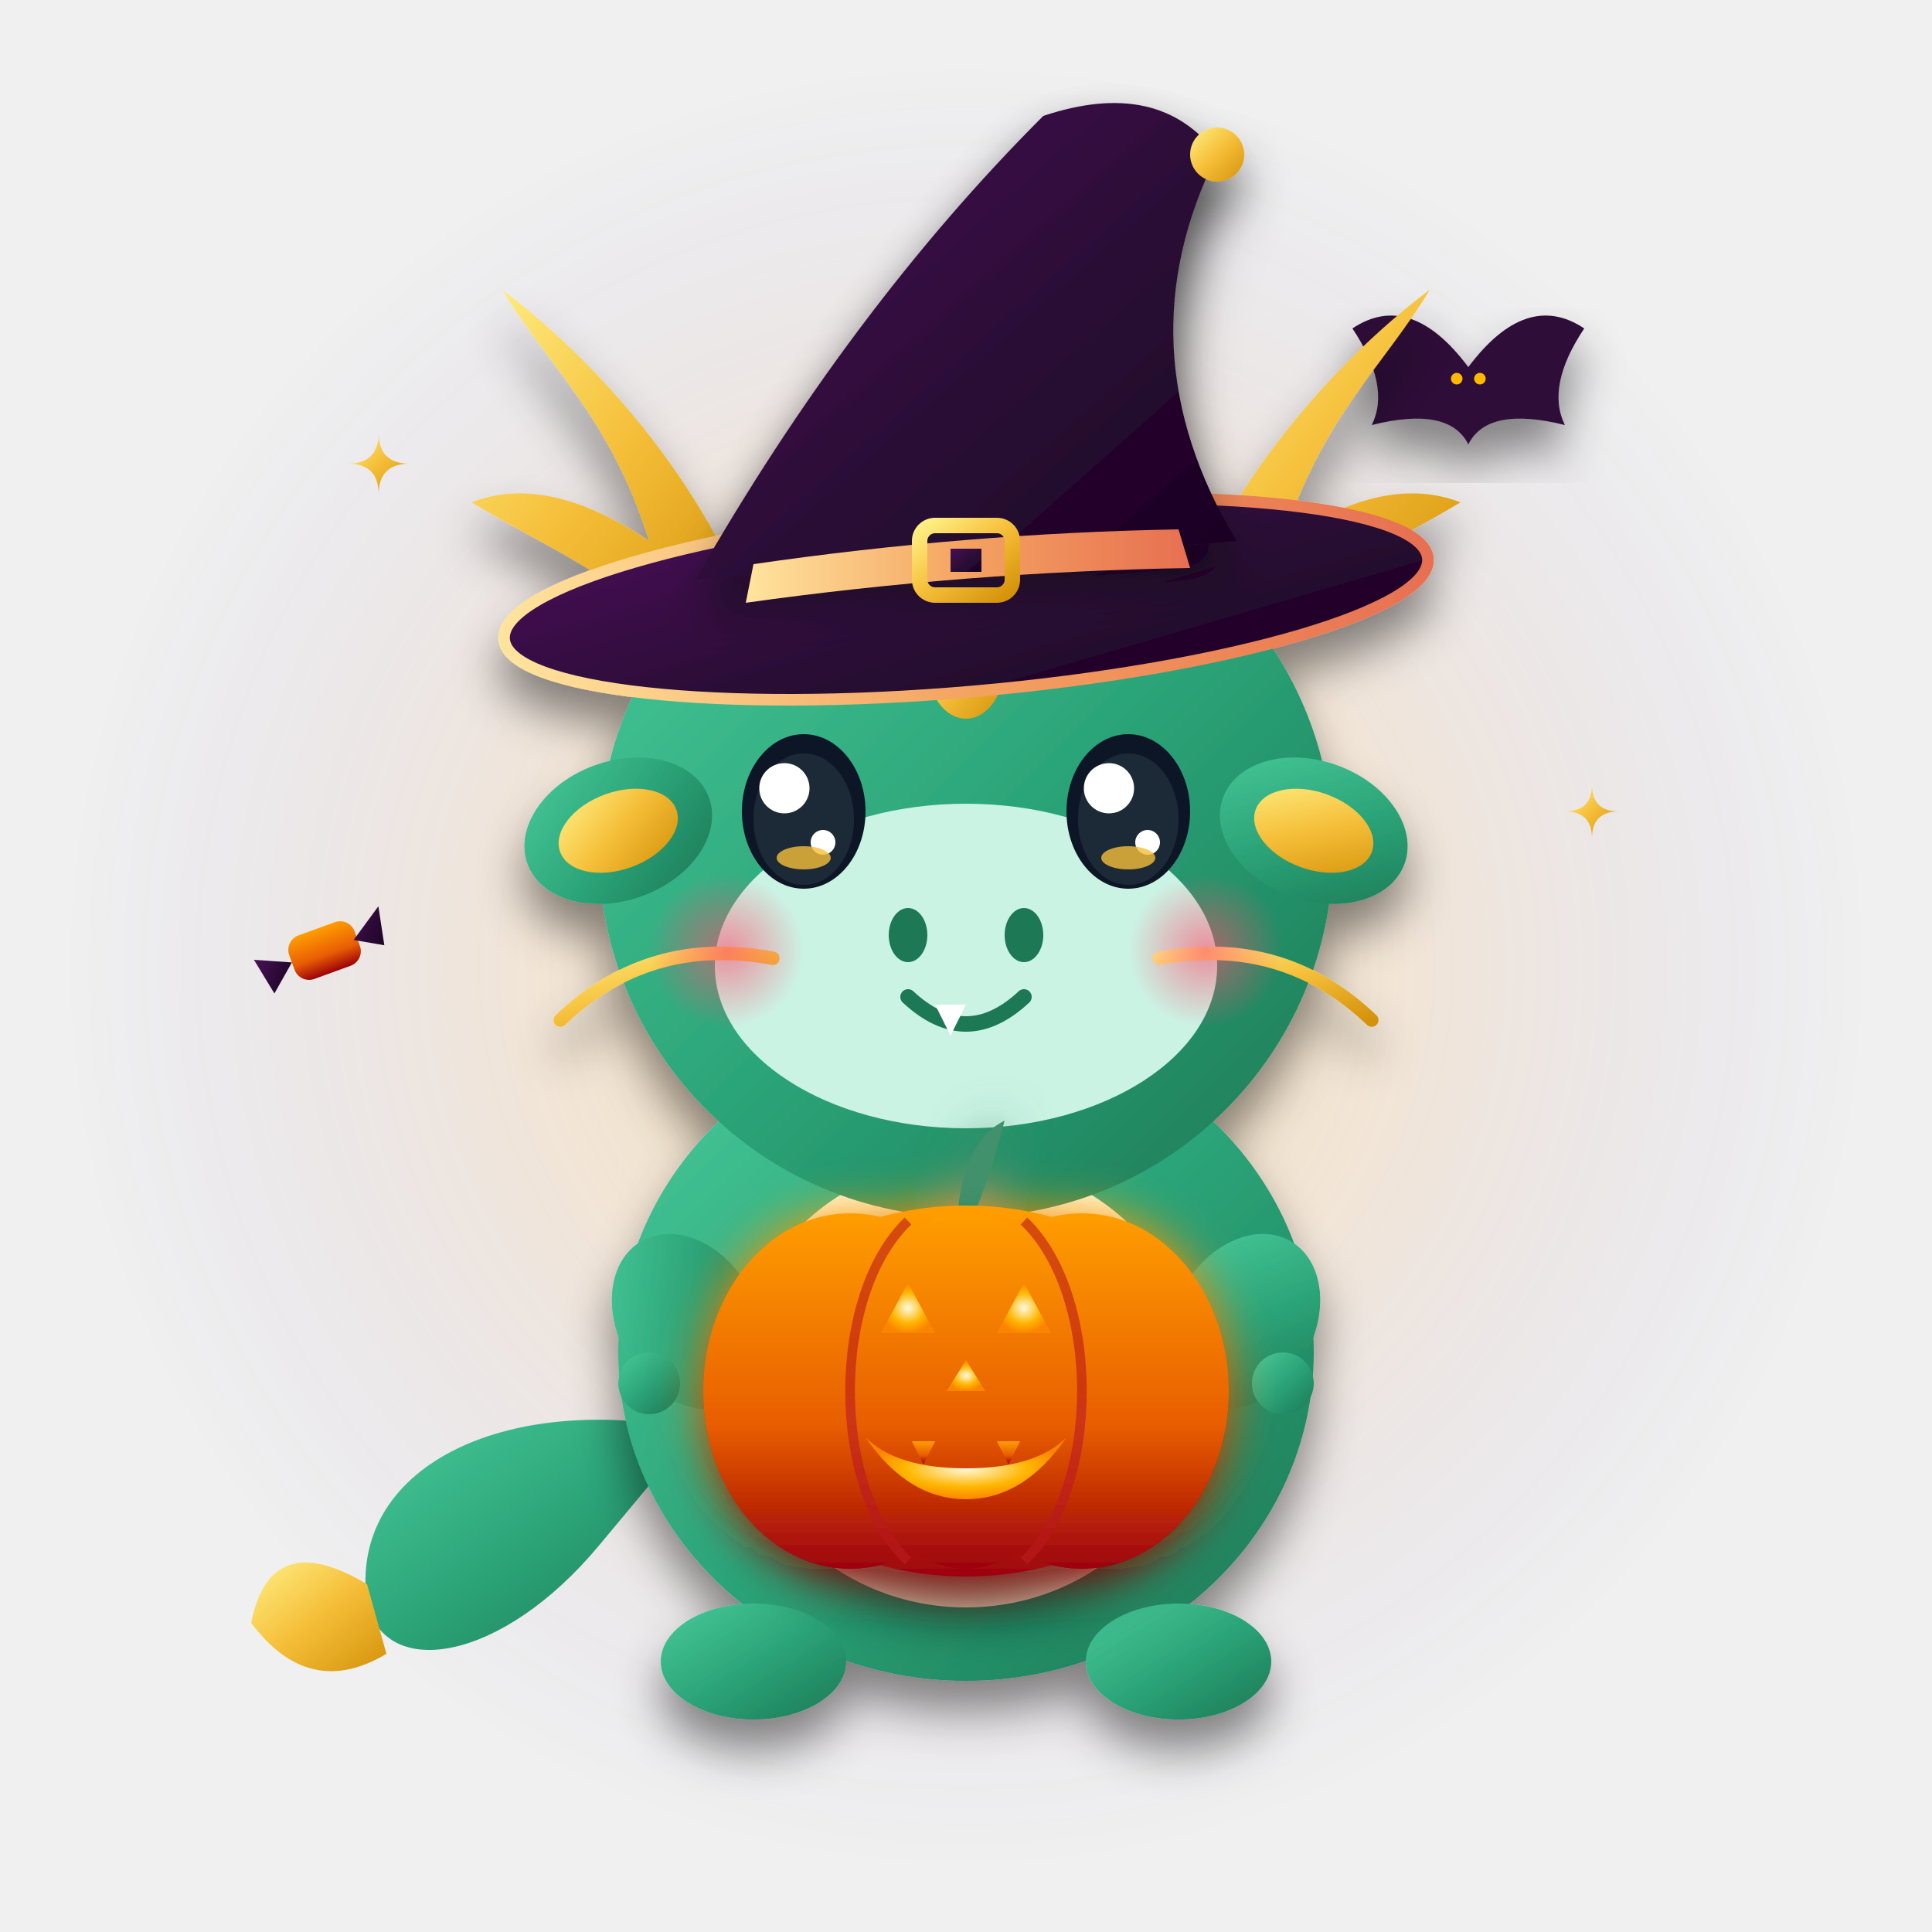
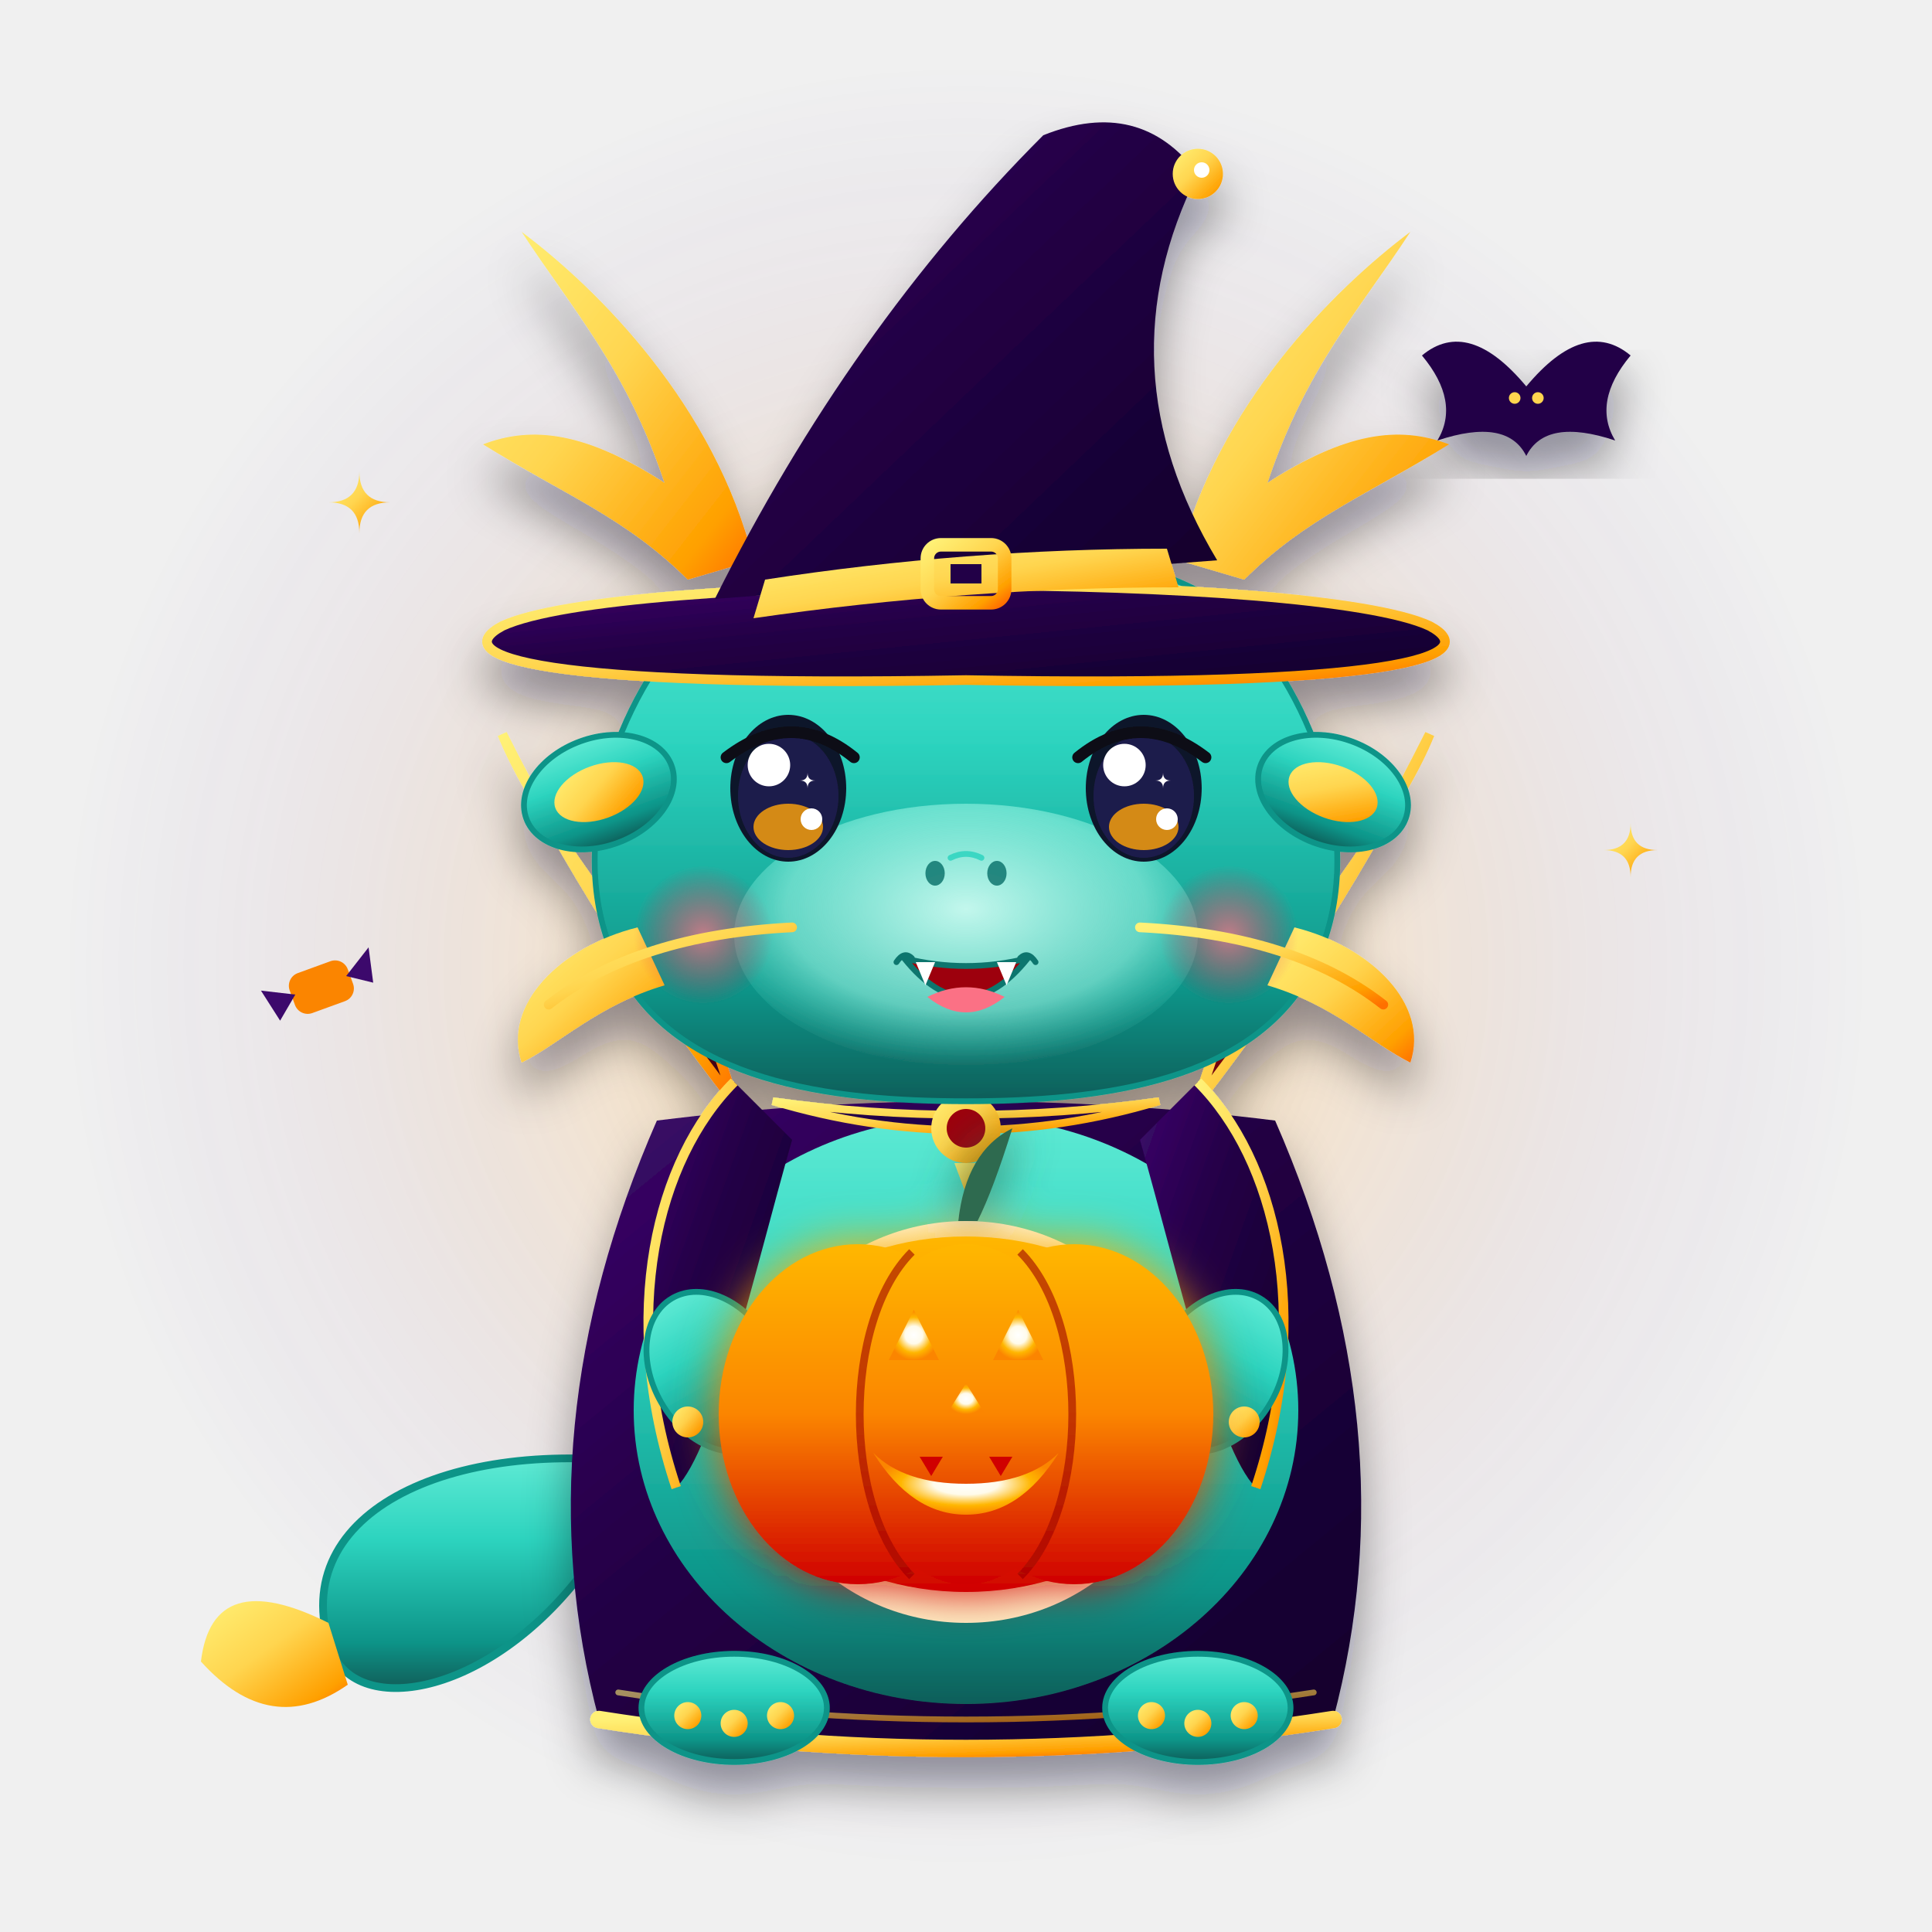
<svg xmlns="http://www.w3.org/2000/svg" viewBox="0 0 500 500" width="100%" height="100%">
  <defs>
-     <radialGradient id="halloweenMoonGlow" cx="50%" cy="50%" r="50%">
-       <stop offset="0%" stop-color="#ffb703" stop-opacity="0.25" />
-       <stop offset="50%" stop-color="#fb8500" stop-opacity="0.1" />
+     <radialGradient id="halMoonGlow" cx="50%" cy="50%" r="50%">
+       <stop offset="0%" stop-color="#ffb703" stop-opacity="0.3" />
+       <stop offset="45%" stop-color="#fb8500" stop-opacity="0.12" />
      <stop offset="100%" stop-color="#3a0ca3" stop-opacity="0" />
    </radialGradient>
-     <linearGradient id="witchPurple" x1="0%" y1="0%" x2="100%" y2="100%">
-       <stop offset="0%" stop-color="#4a1259" />
-       <stop offset="50%" stop-color="#2d0a38" />
-       <stop offset="100%" stop-color="#190321" />
-     </linearGradient>
-     <linearGradient id="dragonJade" x1="0%" y1="0%" x2="100%" y2="100%">
-       <stop offset="0%" stop-color="#48ca9b" />
-       <stop offset="50%" stop-color="#2ca579" />
-       <stop offset="100%" stop-color="#1b7855" />
-     </linearGradient>
-     <linearGradient id="dragonGold" x1="0%" y1="0%" x2="100%" y2="100%">
-       <stop offset="0%" stop-color="#fff085" />
-       <stop offset="50%" stop-color="#f5be38" />
-       <stop offset="100%" stop-color="#d4920a" />
-     </linearGradient>
+     <linearGradient id="capeOuter" x1="0%" y1="0%" x2="100%" y2="100%">
+       <stop offset="0%" stop-color="#3c096c" />
+       <stop offset="40%" stop-color="#240046" />
+       <stop offset="100%" stop-color="#10002b" />
+     </linearGradient>
+     <linearGradient id="capeInner" x1="0%" y1="0%" x2="100%" y2="100%">
+       <stop offset="0%" stop-color="#9d0208" />
+       <stop offset="60%" stop-color="#6a040f" />
+       <stop offset="100%" stop-color="#370617" />
+     </linearGradient>
+     <linearGradient id="royalGold" x1="0%" y1="0%" x2="100%" y2="100%">
+       <stop offset="0%" stop-color="#fff176" />
+       <stop offset="45%" stop-color="#ffd54f" />
+       <stop offset="85%" stop-color="#ffa000" />
+       <stop offset="100%" stop-color="#ff6f00" />
+     </linearGradient>
+     <linearGradient id="dragonSkin" x1="0%" y1="0%" x2="0%" y2="100%">
+       <stop offset="0%" stop-color="#5eead4" />
+       <stop offset="35%" stop-color="#2dd4bf" />
+       <stop offset="80%" stop-color="#0d9488" />
+       <stop offset="100%" stop-color="#115e59" />
+     </linearGradient>
+     <radialGradient id="muzzleSoft" cx="50%" cy="40%" r="60%">
+       <stop offset="0%" stop-color="#ccfbf1" stop-opacity="0.95" />
+       <stop offset="65%" stop-color="#99f6e4" stop-opacity="0.6" />
+       <stop offset="100%" stop-color="#5eead4" stop-opacity="0" />
+     </radialGradient>
    <linearGradient id="dragonBelly" x1="0%" y1="0%" x2="0%" y2="100%">
-       <stop offset="0%" stop-color="#fefae0" />
-       <stop offset="100%" stop-color="#faedcd" />
-     </linearGradient>
-     <linearGradient id="pumpkinOrange" x1="0%" y1="0%" x2="0%" y2="100%">
-       <stop offset="0%" stop-color="#ff9e00" />
-       <stop offset="60%" stop-color="#e85d04" />
-       <stop offset="100%" stop-color="#9d0208" />
+       <stop offset="0%" stop-color="#fffbeb" />
+       <stop offset="100%" stop-color="#fef3c7" />
+     </linearGradient>
+     <linearGradient id="pumpkinGrad" x1="0%" y1="0%" x2="0%" y2="100%">
+       <stop offset="0%" stop-color="#ffb703" />
+       <stop offset="50%" stop-color="#fb8500" />
+       <stop offset="100%" stop-color="#d00000" />
    </linearGradient>
    <radialGradient id="candleFire" cx="50%" cy="50%" r="50%">
-       <stop offset="0%" stop-color="#fffbe0" />
-       <stop offset="60%" stop-color="#ffb703" />
+       <stop offset="0%" stop-color="#ffffff" />
+       <stop offset="35%" stop-color="#fffbeb" />
+       <stop offset="70%" stop-color="#ffb703" />
      <stop offset="100%" stop-color="#fb8500" />
    </radialGradient>
-     <linearGradient id="spookyGold" x1="0%" y1="0%" x2="100%" y2="0%">
-       <stop offset="0%" stop-color="#ffe49e" />
-       <stop offset="50%" stop-color="#f4a261" />
-       <stop offset="100%" stop-color="#e76f51" />
-     </linearGradient>
-     <radialGradient id="dragonBlush" cx="50%" cy="50%" r="50%">
-       <stop offset="0%" stop-color="#ff4d6d" stop-opacity="0.6" />
-       <stop offset="100%" stop-color="#ff4d6d" stop-opacity="0" />
-     </radialGradient>
-     <filter id="spookyShadow" x="-30%" y="-30%" width="160%" height="160%">
-       <feDropShadow dx="0" dy="8" stdDeviation="6" flood-color="#05010a" flood-opacity="0.45" />
+     <radialGradient id="peachBlush" cx="50%" cy="50%" r="50%">
+       <stop offset="0%" stop-color="#fb7185" stop-opacity="0.75" />
+       <stop offset="60%" stop-color="#f43f5e" stop-opacity="0.3" />
+       <stop offset="100%" stop-color="#e11d48" stop-opacity="0" />
+     </radialGradient>
+     <filter id="softShadow" x="-20%" y="-20%" width="140%" height="140%">
+       <feDropShadow dx="0" dy="8" stdDeviation="6" flood-color="#0a0518" flood-opacity="0.4" />
    </filter>
-     <filter id="pumpkinGlow" x="-50%" y="-50%" width="200%" height="200%">
+     <filter id="pumpkinGlow" x="-30%" y="-30%" width="160%" height="160%">
      <feGaussianBlur stdDeviation="6" result="blur" />
      <feMerge>
        <feMergeNode in="blur" />
        <feMergeNode in="SourceGraphic" />
      </feMerge>
    </filter>
  </defs>
  <style>
-     .float-mascot {
+     .mascot-float {
      animation: halloweenFloat 3.8s ease-in-out infinite;
-       transform-origin: 250px 320px;
-     }
-     .bat-flutter {
-       animation: batFly 2.6s ease-in-out infinite alternate;
-       transform-origin: 380px 110px;
-     }
-     .pumpkin-lantern {
-       animation: pumpkinFlicker 3s ease-in-out infinite alternate;
-       transform-origin: 250px 350px;
+       transform-origin: 250px 330px;
+     }
+     .hat-sway {
+       animation: hatSway 3.8s ease-in-out infinite;
+       transform-origin: 250px 140px;
+     }
+     .cape-flutter {
+       animation: capeWave 3.2s ease-in-out infinite alternate;
+       transform-origin: 250px 290px;
+     }
+     .lantern-pulse {
+       animation: candlePulse 2.8s ease-in-out infinite alternate;
+       transform-origin: 250px 380px;
+     }
+     .bat-fly {
+       animation: batHover 2.6s ease-in-out infinite alternate;
+       transform-origin: 395px 105px;
    }
    .tail-wag {
-       animation: tailSway 2.8s ease-in-out infinite;
-       transform-origin: 160px 370px;
-     }
-     .hat-sway {
-       animation: hatTilt 3.8s ease-in-out infinite;
-       transform-origin: 250px 170px;
+       animation: tailSway 3s ease-in-out infinite;
+       transform-origin: 150px 380px;
    }

    @keyframes halloweenFloat {
-       0%, 100% {
-         transform: translateY(0px) rotate(0deg);
-       }
-       50% {
-         transform: translateY(-8px) rotate(1deg);
-       }
-     }
-     @keyframes hatTilt {
-       0%, 100% {
-         transform: rotate(0deg);
-       }
-       50% {
-         transform: rotate(-2deg);
-       }
-     }
-     @keyframes pumpkinFlicker {
-       0% {
-         filter: drop-shadow(0 0 10px rgba(255, 183, 3, 0.45));
-       }
-       100% {
-         filter: drop-shadow(0 0 20px rgba(251, 133, 0, 0.8));
-       }
-     }
-     @keyframes batFly {
-       0% {
-         transform: translateY(0px) rotate(-3deg);
-       }
-       100% {
-         transform: translateY(-6px) rotate(4deg);
-       }
+       0%, 100% { transform: translateY(0px) rotate(0deg); }
+       50% { transform: translateY(-7px) rotate(0.8deg); }
+     }
+     @keyframes hatSway {
+       0%, 100% { transform: rotate(0deg); }
+       50% { transform: rotate(-2deg); }
+     }
+     @keyframes capeWave {
+       0% { transform: scaleX(1); }
+       100% { transform: scaleX(1.02) rotate(-0.8deg); }
+     }
+     @keyframes candlePulse {
+       0% { filter: drop-shadow(0 0 8px rgba(255, 183, 3, 0.5)); }
+       100% { filter: drop-shadow(0 0 22px rgba(251, 133, 0, 0.85)); }
+     }
+     @keyframes batHover {
+       0% { transform: translateY(0px) rotate(-3deg); }
+       100% { transform: translateY(-5px) rotate(4deg); }
    }
    @keyframes tailSway {
-       0%, 100% {
-         transform: rotate(0deg);
-       }
-       50% {
-         transform: rotate(-8deg);
-       }
+       0%, 100% { transform: rotate(0deg); }
+       50% { transform: rotate(-7deg); }
    }
  </style>
-   <circle cx="250" cy="250" r="235" fill="url(#halloweenMoonGlow)" />
-   <g class="bat-flutter" filter="url(#spookyShadow)">
-     <path d="M 380 95 Q 365 75 350 85 Q 360 100 355 110 Q 375 105 380 115 Q 385 105 405 110 Q 400 100 410 85 Q 395 75 380 95 Z" fill="#2d0a38" />
-     <circle cx="377" cy="98" r="1.5" fill="#ffb703" />
-     <circle cx="383" cy="98" r="1.5" fill="#ffb703" />
+   <circle cx="250" cy="250" r="235" fill="url(#halMoonGlow)" />
+   <g class="bat-fly" filter="url(#softShadow)">
+     <path d="M 395 100 Q 380 82 368 92 Q 378 104 372 114 Q 390 108 395 118 Q 400 108 418 114 Q 412 104 422 92 Q 410 82 395 100 Z" fill="#240046" />
+     <circle cx="392" cy="103" r="1.5" fill="#ffd54f" />
+     <circle cx="398" cy="103" r="1.5" fill="#ffd54f" />
  </g>
  <g>
-     <path d="M 90 120 Q 98 120 98 112 Q 98 120 106 120 Q 98 120 98 128 Q 98 120 90 120 Z" fill="url(#dragonGold)" />
-     <path d="M 405 210 Q 412 210 412 203 Q 412 210 419 210 Q 412 210 412 217 Q 412 210 405 210 Z" fill="url(#dragonGold)" />
-     <rect x="75" y="240" width="18" height="12" rx="4" fill="url(#pumpkinOrange)" transform="rotate(-20 84 246)" />
-     <polygon points="66,242 75,246 68,252" fill="url(#witchPurple)" transform="rotate(-20 84 246)" />
-     <polygon points="101,240 92,246 99,250" fill="url(#witchPurple)" transform="rotate(-20 84 246)" />
+     <path d="M 85 130 Q 93 130 93 122 Q 93 130 101 130 Q 93 130 93 138 Q 93 130 85 130 Z" fill="url(#royalGold)" />
+     <path d="M 415 220 Q 422 220 422 213 Q 422 220 429 220 Q 422 220 422 227 Q 422 220 415 220 Z" fill="url(#royalGold)" />
+     <rect x="75" y="250" width="16" height="11" rx="3.5" fill="#fb8500" transform="rotate(-20 83 255)" />
+     <polygon points="68,251 76,255 70,260" fill="#3c096c" transform="rotate(-20 83 255)" />
+     <polygon points="98,250 90,255 96,259" fill="#3c096c" transform="rotate(-20 83 255)" />
  </g>
  <g class="tail-wag">
-     <path d="M 180 370 C 130 360, 90 380, 95 415 C 100 435, 130 430, 155 400 Z" fill="url(#dragonJade)" />
-     <path d="M 95 410 Q 70 395 65 420 Q 80 440 100 428 Z" fill="url(#dragonGold)" />
-   </g>
-   <g class="float-mascot" filter="url(#spookyShadow)">
-     <ellipse cx="250" cy="350" rx="90" ry="85" fill="url(#dragonJade)" />
-     <ellipse cx="250" cy="358" rx="60" ry="58" fill="url(#dragonBelly)" />
-     <path d="M 215 340 Q 250 352 285 340" fill="none" stroke="#d4af37" stroke-width="3" stroke-linecap="round" />
-     <path d="M 210 365 Q 250 377 290 365" fill="none" stroke="#d4af37" stroke-width="3" stroke-linecap="round" />
-     <path d="M 218 390 Q 250 402 282 390" fill="none" stroke="#d4af37" stroke-width="3" stroke-linecap="round" />
-     <ellipse cx="195" cy="430" rx="24" ry="15" fill="url(#dragonJade)" />
-     <ellipse cx="305" cy="430" rx="24" ry="15" fill="url(#dragonJade)" />
-     <path d="M 195 160 C 180 120, 150 90, 130 75 C 142 95, 158 108, 168 140 C 150 128, 135 125, 122 130 C 142 142, 158 148, 175 165 Z" fill="url(#dragonGold)" />
-     <path d="M 305 160 C 320 120, 350 90, 370 75 C 358 95, 342 108, 332 140 C 350 128, 365 125, 378 130 C 358 142, 342 148, 325 165 Z" fill="url(#dragonGold)" />
-     <circle cx="250" cy="220" r="95" fill="url(#dragonJade)" />
-     <ellipse cx="160" cy="215" rx="25" ry="18" fill="url(#dragonJade)" transform="rotate(-20 160 215)" />
-     <ellipse cx="160" cy="215" rx="16" ry="10" fill="url(#dragonGold)" transform="rotate(-20 160 215)" />
-     <ellipse cx="340" cy="215" rx="25" ry="18" fill="url(#dragonJade)" transform="rotate(20 340 215)" />
-     <ellipse cx="340" cy="215" rx="16" ry="10" fill="url(#dragonGold)" transform="rotate(20 340 215)" />
-     <ellipse cx="250" cy="250" rx="65" ry="42" fill="#cbf3e4" />
-     <ellipse cx="235" cy="242" rx="5" ry="7" fill="#1b7855" />
-     <ellipse cx="265" cy="242" rx="5" ry="7" fill="#1b7855" />
-     <path d="M 235 258 Q 250 272 265 258" fill="none" stroke="#1b7855" stroke-width="4" stroke-linecap="round" />
-     <polygon points="242,260 246,268 250,260" fill="#ffffff" />
-     <path d="M 200 248 Q 168 242 145 264" fill="none" stroke="url(#dragonGold)" stroke-width="3.5" stroke-linecap="round" />
-     <path d="M 300 248 Q 332 242 355 264" fill="none" stroke="url(#dragonGold)" stroke-width="3.5" stroke-linecap="round" />
-     <circle cx="188" cy="246" r="20" fill="url(#dragonBlush)" />
-     <circle cx="312" cy="246" r="20" fill="url(#dragonBlush)" />
-     <ellipse cx="208" cy="210" rx="16" ry="20" fill="#111827" />
-     <ellipse cx="208" cy="212" rx="13" ry="17" fill="#1f2937" />
-     <circle cx="203" cy="204" r="6.5" fill="#ffffff" />
-     <circle cx="213" cy="218" r="3.2" fill="#ffffff" />
-     <ellipse cx="208" cy="222" rx="7" ry="3" fill="#f5be38" opacity="0.8" />
-     <ellipse cx="292" cy="210" rx="16" ry="20" fill="#111827" />
-     <ellipse cx="292" cy="212" rx="13" ry="17" fill="#1f2937" />
-     <circle cx="287" cy="204" r="6.5" fill="#ffffff" />
-     <circle cx="297" cy="218" r="3.2" fill="#ffffff" />
-     <ellipse cx="292" cy="222" rx="7" ry="3" fill="#f5be38" opacity="0.8" />
-     <ellipse cx="250" cy="172" rx="10" ry="14" fill="url(#dragonGold)" />
-     <circle cx="250" cy="170" r="5.5" fill="#ffffff" />
+     <path d="M 175 380 C 120 370, 75 390, 85 425 C 90 445, 125 440, 150 408 Z" fill="url(#dragonSkin)" stroke="#0d9488" stroke-width="2" />
+     <path d="M 85 420 Q 55 405 52 430 Q 70 450 90 436 Z" fill="url(#royalGold)" />
+   </g>
+   <g class="mascot-float" filter="url(#softShadow)">
+     <g class="cape-flutter">
+       <path d="M 170 290 Q 250 280 330 290 Q 365 370 345 445 Q 250 460 155 445 Q 135 370 170 290 Z" fill="url(#capeOuter)" />
+       <path d="M 155 445 Q 250 460 345 445" fill="none" stroke="url(#royalGold)" stroke-width="4.5" stroke-linecap="round" />
+       <path d="M 160 438 Q 250 452 340 438" fill="none" stroke="url(#royalGold)" stroke-width="1.5" stroke-linecap="round" opacity="0.6" />
+     </g>
+     <g>
+       <path d="M 185 270 Q 140 215 130 190 Q 155 240 190 285 Z" fill="url(#capeInner)" />
+       <path d="M 185 270 Q 140 215 130 190 Q 155 240 190 285 Z" fill="none" stroke="url(#royalGold)" stroke-width="2.5" />
+       <path d="M 315 270 Q 360 215 370 190 Q 345 240 310 285 Z" fill="url(#capeInner)" />
+       <path d="M 315 270 Q 360 215 370 190 Q 345 240 310 285 Z" fill="none" stroke="url(#royalGold)" stroke-width="2.5" />
+     </g>
+     <ellipse cx="250" cy="365" rx="86" ry="76" fill="url(#dragonSkin)" />
+     <ellipse cx="190" cy="442" rx="24" ry="14" fill="url(#dragonSkin)" stroke="#0d9488" stroke-width="1.5" />
+     <circle cx="178" cy="444" r="3.5" fill="url(#royalGold)" />
+     <circle cx="190" cy="446" r="3.5" fill="url(#royalGold)" />
+     <circle cx="202" cy="444" r="3.5" fill="url(#royalGold)" />
+     <ellipse cx="310" cy="442" rx="24" ry="14" fill="url(#dragonSkin)" stroke="#0d9488" stroke-width="1.5" />
+     <circle cx="298" cy="444" r="3.5" fill="url(#royalGold)" />
+     <circle cx="310" cy="446" r="3.5" fill="url(#royalGold)" />
+     <circle cx="322" cy="444" r="3.5" fill="url(#royalGold)" />
+     <ellipse cx="250" cy="368" rx="55" ry="52" fill="url(#dragonBelly)" />
+     <path d="M 220 350 Q 250 360 280 350" fill="none" stroke="#d4af37" stroke-width="2.5" stroke-linecap="round" />
+     <path d="M 215 375 Q 250 387 285 375" fill="none" stroke="#d4af37" stroke-width="2.5" stroke-linecap="round" />
+     <path d="M 224 400 Q 250 410 276 400" fill="none" stroke="#d4af37" stroke-width="2.5" stroke-linecap="round" />
+     <path d="M 190 280 C 170 300, 160 340, 175 385 C 185 375, 195 330, 205 295 Z" fill="url(#capeOuter)" />
+     <path d="M 190 280 C 170 300, 160 340, 175 385" fill="none" stroke="url(#royalGold)" stroke-width="2.5" />
+     <path d="M 310 280 C 330 300, 340 340, 325 385 C 315 375, 305 330, 295 295 Z" fill="url(#capeOuter)" />
+     <path d="M 310 280 C 330 300, 340 340, 325 385" fill="none" stroke="url(#royalGold)" stroke-width="2.5" />
+     <path d="M 200 285 Q 250 300 300 285 Q 250 292 200 285 Z" fill="#240046" stroke="url(#royalGold)" stroke-width="2" />
+     <circle cx="250" cy="292" r="9" fill="url(#royalGold)" />
+     <circle cx="250" cy="292" r="5" fill="#9d0208" />
+     <polygon points="247,301 253,301 250,309" fill="url(#royalGold)" />
+     <path d="M 180 160 C 160 180, 145 220, 160 250 C 175 280, 215 285, 250 285 C 285 285, 325 280, 340 250 C 355 220, 340 180, 320 160 C 295 135, 205 135, 180 160 Z" fill="url(#dragonSkin)" stroke="#0d9488" stroke-width="1.5" />
+     <path d="M 165 240 C 145 245, 130 260, 135 275 C 145 270, 155 260, 172 255 Z" fill="url(#royalGold)" />
+     <path d="M 335 240 C 355 245, 370 260, 365 275 C 355 270, 345 260, 328 255 Z" fill="url(#royalGold)" />
+     <ellipse cx="155" cy="205" rx="20" ry="14" fill="url(#dragonSkin)" stroke="#0d9488" stroke-width="1.5" transform="rotate(-20 155 205)" />
+     <ellipse cx="155" cy="205" rx="12" ry="7" fill="url(#royalGold)" transform="rotate(-20 155 205)" />
+     <ellipse cx="345" cy="205" rx="20" ry="14" fill="url(#dragonSkin)" stroke="#0d9488" stroke-width="1.5" transform="rotate(20 345 205)" />
+     <ellipse cx="345" cy="205" rx="12" ry="7" fill="url(#royalGold)" transform="rotate(20 345 205)" />
+     <path d="M 195 145 C 185 105, 155 75, 135 60 C 148 80, 162 95, 172 125 C 152 112, 138 110, 125 115 C 146 128, 162 134, 178 150 Z" fill="url(#royalGold)" />
+     <path d="M 305 145 C 315 105, 345 75, 365 60 C 352 80, 338 95, 328 125 C 348 112, 362 110, 375 115 C 354 128, 338 134, 322 150 Z" fill="url(#royalGold)" />
+     <ellipse cx="250" cy="242" rx="60" ry="34" fill="url(#muzzleSoft)" />
+     <circle cx="182" cy="242" r="18" fill="url(#peachBlush)" />
+     <circle cx="318" cy="242" r="18" fill="url(#peachBlush)" />
+     <path d="M 205 240 Q 165 242 142 260" fill="none" stroke="url(#royalGold)" stroke-width="2.5" stroke-linecap="round" />
+     <path d="M 295 240 Q 335 242 358 260" fill="none" stroke="url(#royalGold)" stroke-width="2.5" stroke-linecap="round" />
+     <g opacity="0.85">
+       <ellipse cx="242" cy="226" rx="2.5" ry="3.2" fill="#0f766e" />
+       <ellipse cx="258" cy="226" rx="2.5" ry="3.2" fill="#0f766e" />
+       <path d="M 246 222 Q 250 220 254 222" fill="none" stroke="#2dd4bf" stroke-width="1.5" stroke-linecap="round" />
+     </g>
+     <path d="M 234 248 Q 250 268 266 248 Q 250 252 234 248 Z" fill="#9d0208" stroke="#0f766e" stroke-width="1.5" stroke-linejoin="round" />
+     <path d="M 240 258 Q 250 266 260 258 Q 250 253 240 258 Z" fill="#fb7185" />
+     <polygon points="237,249 242,249 239.5,255" fill="#ffffff" />
+     <polygon points="258,249 263,249 260.5,255" fill="#ffffff" />
+     <path d="M 232 249 Q 234 246 236 248" fill="none" stroke="#0f766e" stroke-width="1.5" stroke-linecap="round" />
+     <path d="M 268 249 Q 266 246 264 248" fill="none" stroke="#0f766e" stroke-width="1.5" stroke-linecap="round" />
+     <g>
+       <ellipse cx="204" cy="204" rx="15" ry="19" fill="#0f172a" />
+       <ellipse cx="204" cy="206" rx="13" ry="16" fill="#1e1b4b" />
+       <ellipse cx="204" cy="214" rx="9" ry="6" fill="#f59e0b" opacity="0.85" />
+       <circle cx="199" cy="198" r="5.5" fill="#ffffff" />
+       <circle cx="210" cy="212" r="2.8" fill="#ffffff" />
+       <path d="M 207 202 Q 209 202 209 200 Q 209 202 211 202 Q 209 202 209 204 Q 209 202 207 202 Z" fill="#ffffff" />
+       <path d="M 188 196 Q 205 183 221 196" fill="none" stroke="#090d16" stroke-width="3" stroke-linecap="round" />
+     </g>
+     <g>
+       <ellipse cx="296" cy="204" rx="15" ry="19" fill="#0f172a" />
+       <ellipse cx="296" cy="206" rx="13" ry="16" fill="#1e1b4b" />
+       <ellipse cx="296" cy="214" rx="9" ry="6" fill="#f59e0b" opacity="0.85" />
+       <circle cx="291" cy="198" r="5.5" fill="#ffffff" />
+       <circle cx="302" cy="212" r="2.8" fill="#ffffff" />
+       <path d="M 299 202 Q 301 202 301 200 Q 301 202 303 202 Q 301 202 301 204 Q 301 202 299 202 Z" fill="#ffffff" />
+       <path d="M 279 196 Q 295 183 312 196" fill="none" stroke="#090d16" stroke-width="3" stroke-linecap="round" />
+     </g>
+     <ellipse cx="250" cy="164" rx="7" ry="10" fill="url(#royalGold)" />
+     <circle cx="250" cy="162" r="4" fill="#ffffff" />
    <g class="hat-sway">
-       <ellipse cx="250" cy="155" rx="120" ry="24" fill="url(#witchPurple)" stroke="url(#spookyGold)" stroke-width="3" transform="rotate(-5 250 155)" />
-       <path d="M 180 150 Q 220 80 270 30 Q 300 20 315 40 Q 290 90 320 140 Z" fill="url(#witchPurple)" filter="url(#spookyShadow)" />
-       <path d="M 195 146 Q 250 138 305 137 L 308 147 Q 250 148 193 156 Z" fill="url(#spookyGold)" />
-       <rect x="238" y="136" width="24" height="18" rx="4" fill="none" stroke="url(#dragonGold)" stroke-width="4" />
-       <rect x="246" y="142" width="8" height="6" fill="url(#witchPurple)" />
-       <circle cx="315" cy="40" r="7" fill="url(#dragonGold)" />
-     </g>
-     <ellipse cx="178" cy="342" rx="18" ry="24" fill="url(#dragonJade)" transform="rotate(-30 178 342)" />
-     <circle cx="168" cy="358" r="8" fill="url(#dragonJade)" />
-     <ellipse cx="322" cy="342" rx="18" ry="24" fill="url(#dragonJade)" transform="rotate(30 322 342)" />
-     <circle cx="332" cy="358" r="8" fill="url(#dragonJade)" />
-   </g>
-   <g class="pumpkin-lantern" filter="url(#pumpkinGlow)">
-     <path d="M 248 312 Q 250 295 260 290 Q 256 305 253 312 Z" fill="#40916c" />
-     <ellipse cx="250" cy="360" rx="64" ry="48" fill="url(#pumpkinOrange)" filter="url(#spookyShadow)" />
-     <ellipse cx="220" cy="360" rx="38" ry="46" fill="url(#pumpkinOrange)" />
-     <ellipse cx="280" cy="360" rx="38" ry="46" fill="url(#pumpkinOrange)" />
-     <ellipse cx="250" cy="360" rx="32" ry="46" fill="url(#pumpkinOrange)" />
-     <path d="M 235 316 C 215 335 215 385 235 404" fill="none" stroke="#ba181b" stroke-width="2.5" opacity="0.6" />
-     <path d="M 265 316 C 285 335 285 385 265 404" fill="none" stroke="#ba181b" stroke-width="2.5" opacity="0.6" />
-     <polygon points="228,345 242,345 235,332" fill="url(#candleFire)" />
-     <polygon points="258,345 272,345 265,332" fill="url(#candleFire)" />
-     <polygon points="250,352 245,360 255,360" fill="url(#candleFire)" />
-     <path d="M 224 372 Q 235 388 250 388 Q 265 388 276 372 Q 268 380 250 380 Q 232 380 224 372 Z" fill="url(#candleFire)" />
-     <polygon points="236,373 242,373 239,379" fill="url(#pumpkinOrange)" />
-     <polygon points="258,373 264,373 261,379" fill="url(#pumpkinOrange)" />
+       <path d="M 130 162 C 160 148, 340 148, 370 162 C 385 170, 360 178, 250 176 C 140 178, 115 170, 130 162 Z" fill="url(#capeOuter)" stroke="url(#royalGold)" stroke-width="2.5" />
+       <path d="M 185 155 Q 220 85 270 35 Q 295 25 310 45 Q 285 95 315 145 Z" fill="url(#capeOuter)" />
+       <path d="M 198 150 Q 250 142 302 142 L 305 152 Q 250 152 195 160 Z" fill="url(#royalGold)" />
+       <rect x="240" y="141" width="20" height="15" rx="3.5" fill="none" stroke="url(#royalGold)" stroke-width="3.5" />
+       <rect x="246" y="146" width="8" height="5" fill="#240046" />
+       <circle cx="310" cy="45" r="6.5" fill="url(#royalGold)" />
+       <circle cx="311" cy="44" r="2" fill="#ffffff" />
+     </g>
+     <ellipse cx="185" cy="355" rx="16" ry="22" fill="url(#dragonSkin)" stroke="#0d9488" stroke-width="1.5" transform="rotate(-30 185 355)" />
+     <circle cx="178" cy="368" r="4" fill="url(#royalGold)" />
+     <ellipse cx="315" cy="355" rx="16" ry="22" fill="url(#dragonSkin)" stroke="#0d9488" stroke-width="1.5" transform="rotate(30 315 355)" />
+     <circle cx="322" cy="368" r="4" fill="url(#royalGold)" />
+   </g>
+   <g class="lantern-pulse" filter="url(#pumpkinGlow)">
+     <path d="M 248 316 Q 250 298 262 292 Q 257 308 253 316 Z" fill="#2d6a4f" />
+     <ellipse cx="250" cy="366" rx="60" ry="46" fill="url(#pumpkinGrad)" />
+     <ellipse cx="222" cy="366" rx="36" ry="44" fill="url(#pumpkinGrad)" />
+     <ellipse cx="278" cy="366" rx="36" ry="44" fill="url(#pumpkinGrad)" />
+     <ellipse cx="250" cy="366" rx="30" ry="44" fill="url(#pumpkinGrad)" />
+     <path d="M 236 324 C 218 342 218 390 236 408" fill="none" stroke="#9d0208" stroke-width="2" opacity="0.6" />
+     <path d="M 264 324 C 282 342 282 390 264 408" fill="none" stroke="#9d0208" stroke-width="2" opacity="0.6" />
+     <polygon points="230,352 243,352 236.5,339" fill="url(#candleFire)" />
+     <polygon points="257,352 270,352 263.5,339" fill="url(#candleFire)" />
+     <polygon points="250,358 245,366 255,366" fill="url(#candleFire)" />
+     <path d="M 226 376 Q 236 392 250 392 Q 264 392 274 376 Q 266 384 250 384 Q 234 384 226 376 Z" fill="url(#candleFire)" />
+     <polygon points="238,377 244,377 241,382" fill="#d00000" />
+     <polygon points="256,377 262,377 259,382" fill="#d00000" />
  </g>
</svg>
